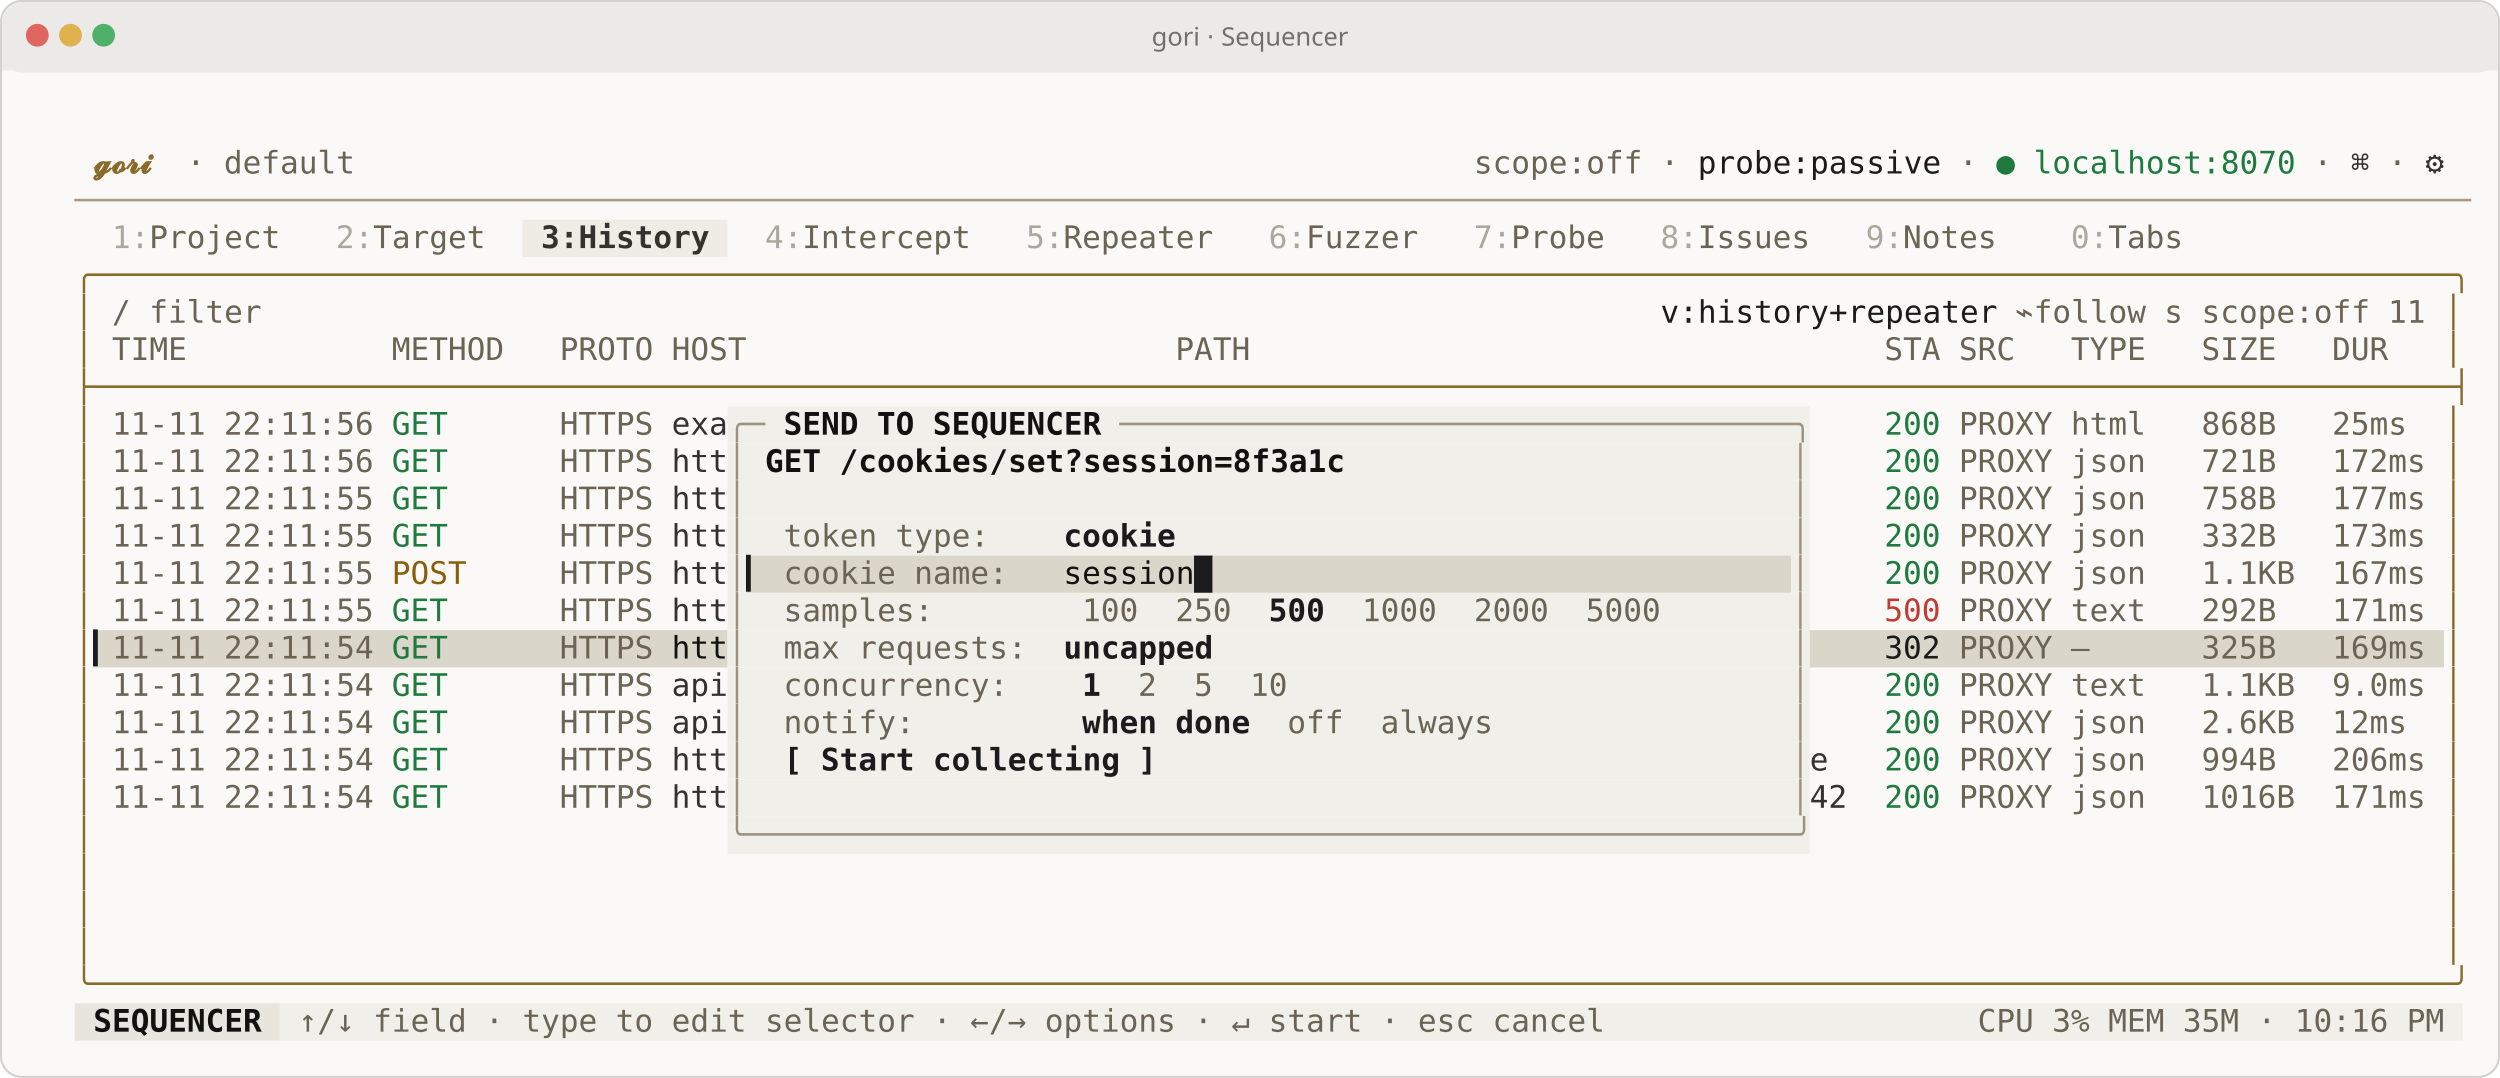
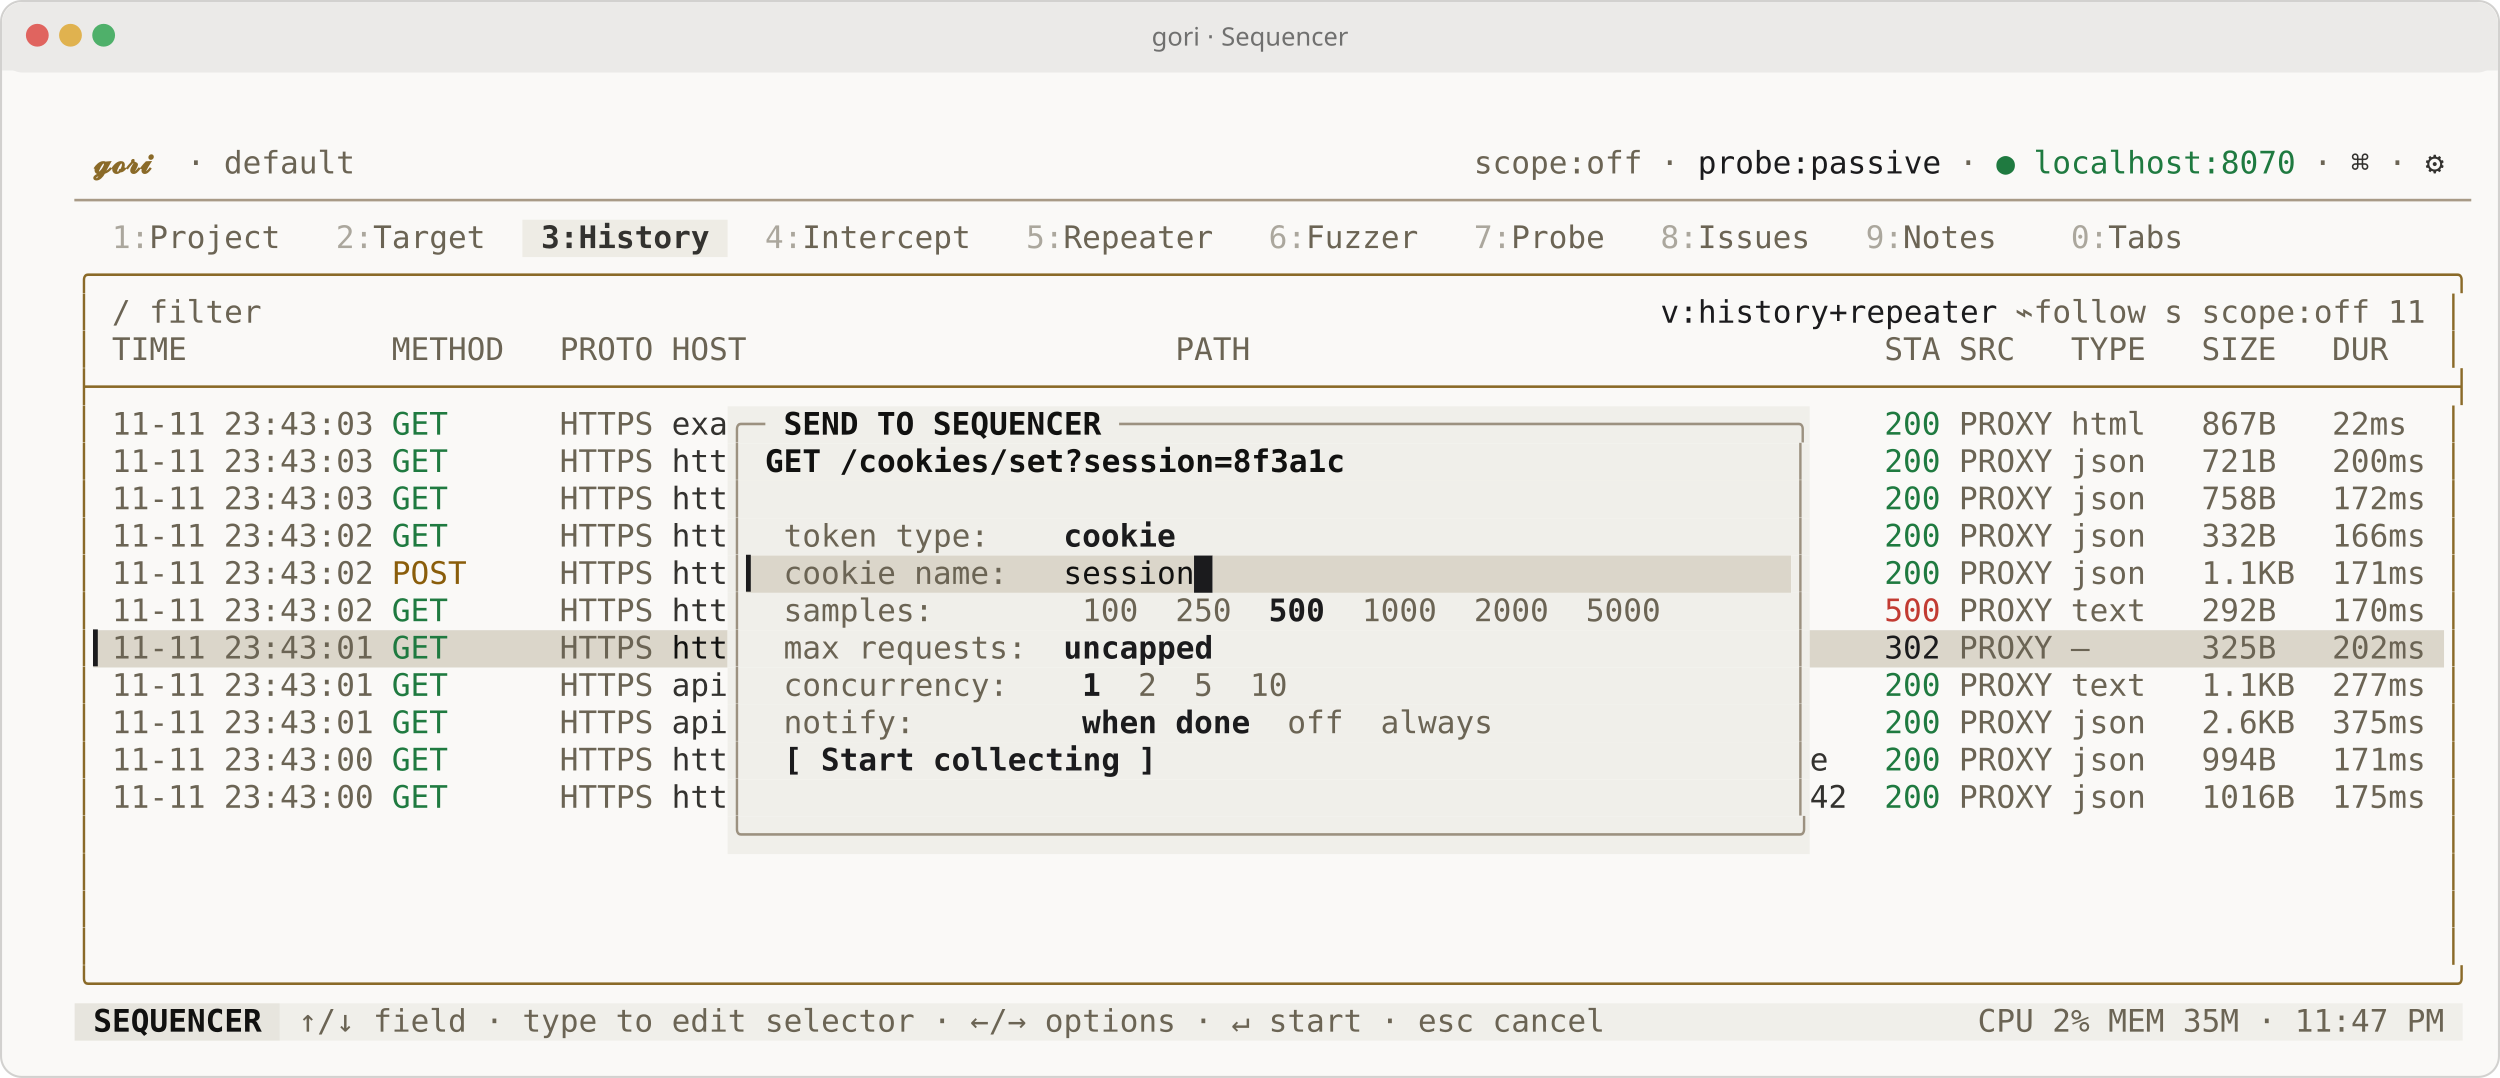
<svg xmlns="http://www.w3.org/2000/svg" width="1206" height="520" viewBox="0 0 1206.0 520.0" font-family="ui-monospace,'SF Mono','JetBrains Mono',Menlo,Consolas,monospace" font-size="15.0px" role="img" aria-label="gori · Sequencer">
  <rect x="0.5" y="0.5" width="1205.0" height="519.0" rx="10" ry="10" fill="#faf9f7" stroke="#d2d1cf" stroke-width="1" />
  <rect x="1" y="1" width="1204.0" height="34.0" rx="10" ry="10" fill="#ebeae8" />
  <rect x="1" y="24.0" width="1204.0" height="10" fill="#ebeae8" />
  <circle cx="18.0" cy="17.0" r="5.5" fill="#e0645f" />
  <circle cx="34.0" cy="17.0" r="5.5" fill="#e0b24f" />
  <circle cx="50.0" cy="17.0" r="5.5" fill="#4fb06a" />
  <text x="603.0" y="22.0" text-anchor="middle" fill="#70706f" font-family="'Apple Symbols','Segoe UI Symbol','Cambria Math','STIX Two Math','Noto Sans Math','DejaVu Sans',ui-monospace,'SF Mono','JetBrains Mono',Menlo,Consolas,monospace" font-size="12.3px">gori · Sequencer</text>
  <rect x="252.00" y="106.00" width="99.00" height="18.00" fill="#eeece5" />
  <rect x="351.00" y="196.00" width="522.00" height="18.00" fill="#f0efea" />
  <rect x="351.00" y="214.00" width="522.00" height="18.00" fill="#f0efea" />
  <rect x="351.00" y="232.00" width="522.00" height="18.00" fill="#f0efea" />
  <rect x="351.00" y="250.00" width="522.00" height="18.00" fill="#f0efea" />
  <rect x="351.00" y="268.00" width="9.00" height="18.00" fill="#f0efea" />
  <rect x="360.00" y="268.00" width="216.00" height="18.00" fill="#dbd6ca" />
  <rect x="576.00" y="268.00" width="9.00" height="18.00" fill="#1b1b1d" />
  <rect x="585.00" y="268.00" width="279.00" height="18.00" fill="#dbd6ca" />
  <rect x="864.00" y="268.00" width="9.00" height="18.00" fill="#f0efea" />
  <rect x="351.00" y="286.00" width="522.00" height="18.00" fill="#f0efea" />
  <rect x="45.00" y="304.00" width="306.00" height="18.00" fill="#dbd6ca" />
  <rect x="351.00" y="304.00" width="522.00" height="18.00" fill="#f0efea" />
  <rect x="873.00" y="304.00" width="306.00" height="18.00" fill="#dbd6ca" />
  <rect x="351.00" y="322.00" width="522.00" height="18.00" fill="#f0efea" />
  <rect x="351.00" y="340.00" width="522.00" height="18.00" fill="#f0efea" />
  <rect x="351.00" y="358.00" width="522.00" height="18.00" fill="#f0efea" />
  <rect x="351.00" y="376.00" width="522.00" height="18.00" fill="#f0efea" />
  <rect x="351.00" y="394.00" width="522.00" height="18.00" fill="#f0efea" />
  <rect x="36.00" y="484.00" width="99.00" height="18.00" fill="#e7e5de" />
  <rect x="135.00" y="484.00" width="1053.00" height="18.00" fill="#f0efea" />
  <text x="45.00" y="83.68" textLength="36.00" lengthAdjust="spacingAndGlyphs" fill="#8a6a28" font-weight="700" xml:space="preserve">𝓰𝓸𝓻𝓲</text>
  <text x="90.00" y="83.68" textLength="9.00" lengthAdjust="spacingAndGlyphs" fill="#6b6454" xml:space="preserve">·</text>
  <text x="108.00" y="83.68" textLength="63.00" lengthAdjust="spacingAndGlyphs" fill="#6b6454" xml:space="preserve">default</text>
  <text x="711.00" y="83.68" textLength="81.00" lengthAdjust="spacingAndGlyphs" fill="#6b6454" xml:space="preserve">scope:off</text>
  <text x="801.00" y="83.68" textLength="9.00" lengthAdjust="spacingAndGlyphs" fill="#6b6454" xml:space="preserve">·</text>
  <text x="819.00" y="83.68" textLength="117.00" lengthAdjust="spacingAndGlyphs" fill="#1b1b1d" xml:space="preserve">probe:passive</text>
  <text x="945.00" y="83.68" textLength="9.00" lengthAdjust="spacingAndGlyphs" fill="#6b6454" xml:space="preserve">·</text>
  <text x="963.00" y="83.68" textLength="9.00" lengthAdjust="spacingAndGlyphs" fill="#1f7a40" xml:space="preserve">●</text>
  <text x="981.00" y="83.68" textLength="126.00" lengthAdjust="spacingAndGlyphs" fill="#1f7a40" xml:space="preserve">localhost:8070</text>
  <text x="1116.00" y="83.68" textLength="9.00" lengthAdjust="spacingAndGlyphs" fill="#6b6454" xml:space="preserve">·</text>
  <text x="1134.00" y="83.68" textLength="9.00" lengthAdjust="spacingAndGlyphs" fill="#33322f" xml:space="preserve">⌘</text>
  <text x="1152.00" y="83.68" textLength="9.00" lengthAdjust="spacingAndGlyphs" fill="#6b6454" xml:space="preserve">·</text>
  <text x="1170.00" y="83.68" textLength="9.00" lengthAdjust="spacingAndGlyphs" fill="#33322f" xml:space="preserve">⚙</text>
  <text x="36.00" y="101.68" textLength="1152.00" lengthAdjust="spacingAndGlyphs" fill="#a89a86" xml:space="preserve">────────────────────────────────────────────────────────────────────────────────────────────────────────────────────────────────</text>
  <text x="54.00" y="119.68" textLength="18.00" lengthAdjust="spacingAndGlyphs" fill="#aba79d" xml:space="preserve">1:</text>
  <text x="72.00" y="119.68" textLength="63.00" lengthAdjust="spacingAndGlyphs" fill="#6b6454" xml:space="preserve">Project</text>
  <text x="162.00" y="119.68" textLength="18.00" lengthAdjust="spacingAndGlyphs" fill="#aba79d" xml:space="preserve">2:</text>
  <text x="180.00" y="119.68" textLength="54.00" lengthAdjust="spacingAndGlyphs" fill="#6b6454" xml:space="preserve">Target</text>
  <text x="261.00" y="119.68" textLength="81.00" lengthAdjust="spacingAndGlyphs" fill="#33322f" font-weight="700" xml:space="preserve">3:History</text>
  <text x="369.00" y="119.68" textLength="18.00" lengthAdjust="spacingAndGlyphs" fill="#aba79d" xml:space="preserve">4:</text>
  <text x="387.00" y="119.68" textLength="81.00" lengthAdjust="spacingAndGlyphs" fill="#6b6454" xml:space="preserve">Intercept</text>
  <text x="495.00" y="119.68" textLength="18.00" lengthAdjust="spacingAndGlyphs" fill="#aba79d" xml:space="preserve">5:</text>
  <text x="513.00" y="119.68" textLength="72.00" lengthAdjust="spacingAndGlyphs" fill="#6b6454" xml:space="preserve">Repeater</text>
  <text x="612.00" y="119.68" textLength="18.00" lengthAdjust="spacingAndGlyphs" fill="#aba79d" xml:space="preserve">6:</text>
  <text x="630.00" y="119.68" textLength="54.00" lengthAdjust="spacingAndGlyphs" fill="#6b6454" xml:space="preserve">Fuzzer</text>
  <text x="711.00" y="119.68" textLength="18.00" lengthAdjust="spacingAndGlyphs" fill="#aba79d" xml:space="preserve">7:</text>
  <text x="729.00" y="119.68" textLength="45.00" lengthAdjust="spacingAndGlyphs" fill="#6b6454" xml:space="preserve">Probe</text>
  <text x="801.00" y="119.68" textLength="18.00" lengthAdjust="spacingAndGlyphs" fill="#aba79d" xml:space="preserve">8:</text>
  <text x="819.00" y="119.68" textLength="54.00" lengthAdjust="spacingAndGlyphs" fill="#6b6454" xml:space="preserve">Issues</text>
  <text x="900.00" y="119.68" textLength="18.00" lengthAdjust="spacingAndGlyphs" fill="#aba79d" xml:space="preserve">9:</text>
  <text x="918.00" y="119.68" textLength="45.00" lengthAdjust="spacingAndGlyphs" fill="#6b6454" xml:space="preserve">Notes</text>
  <text x="999.00" y="119.68" textLength="18.00" lengthAdjust="spacingAndGlyphs" fill="#aba79d" xml:space="preserve">0:</text>
  <text x="1017.00" y="119.68" textLength="36.00" lengthAdjust="spacingAndGlyphs" fill="#6b6454" xml:space="preserve">Tabs</text>
  <text x="36.00" y="137.68" textLength="1152.00" lengthAdjust="spacingAndGlyphs" fill="#8a6a28" xml:space="preserve">╭──────────────────────────────────────────────────────────────────────────────────────────────────────────────────────────────╮</text>
  <text x="36.00" y="155.68" textLength="9.00" lengthAdjust="spacingAndGlyphs" fill="#8a6a28" xml:space="preserve">│</text>
  <text x="54.00" y="155.68" textLength="9.00" lengthAdjust="spacingAndGlyphs" fill="#6b6454" xml:space="preserve">/</text>
  <text x="72.00" y="155.68" textLength="54.00" lengthAdjust="spacingAndGlyphs" fill="#6b6454" xml:space="preserve">filter</text>
  <text x="801.00" y="155.68" textLength="162.00" lengthAdjust="spacingAndGlyphs" fill="#1b1b1d" xml:space="preserve">v:history+repeater</text>
  <text x="972.00" y="155.68" textLength="63.00" lengthAdjust="spacingAndGlyphs" fill="#6b6454" xml:space="preserve">⌁follow</text>
  <text x="1044.00" y="155.68" textLength="9.00" lengthAdjust="spacingAndGlyphs" fill="#6b6454" xml:space="preserve">s</text>
  <text x="1062.00" y="155.68" textLength="81.00" lengthAdjust="spacingAndGlyphs" fill="#6b6454" xml:space="preserve">scope:off</text>
  <text x="1152.00" y="155.68" textLength="18.00" lengthAdjust="spacingAndGlyphs" fill="#6b6454" xml:space="preserve">11</text>
  <text x="1179.00" y="155.68" textLength="9.00" lengthAdjust="spacingAndGlyphs" fill="#8a6a28" xml:space="preserve">│</text>
  <text x="36.00" y="173.68" textLength="9.00" lengthAdjust="spacingAndGlyphs" fill="#8a6a28" xml:space="preserve">│</text>
  <text x="54.00" y="173.68" textLength="36.00" lengthAdjust="spacingAndGlyphs" fill="#6b6454" xml:space="preserve">TIME</text>
  <text x="189.00" y="173.68" textLength="54.00" lengthAdjust="spacingAndGlyphs" fill="#6b6454" xml:space="preserve">METHOD</text>
  <text x="270.00" y="173.68" textLength="45.00" lengthAdjust="spacingAndGlyphs" fill="#6b6454" xml:space="preserve">PROTO</text>
  <text x="324.00" y="173.68" textLength="36.00" lengthAdjust="spacingAndGlyphs" fill="#6b6454" xml:space="preserve">HOST</text>
  <text x="567.00" y="173.68" textLength="36.00" lengthAdjust="spacingAndGlyphs" fill="#6b6454" xml:space="preserve">PATH</text>
  <text x="909.00" y="173.68" textLength="27.00" lengthAdjust="spacingAndGlyphs" fill="#6b6454" xml:space="preserve">STA</text>
  <text x="945.00" y="173.68" textLength="27.00" lengthAdjust="spacingAndGlyphs" fill="#6b6454" xml:space="preserve">SRC</text>
  <text x="999.00" y="173.68" textLength="36.00" lengthAdjust="spacingAndGlyphs" fill="#6b6454" xml:space="preserve">TYPE</text>
  <text x="1062.00" y="173.68" textLength="36.00" lengthAdjust="spacingAndGlyphs" fill="#6b6454" xml:space="preserve">SIZE</text>
  <text x="1125.00" y="173.68" textLength="27.00" lengthAdjust="spacingAndGlyphs" fill="#6b6454" xml:space="preserve">DUR</text>
  <text x="1179.00" y="173.68" textLength="9.00" lengthAdjust="spacingAndGlyphs" fill="#8a6a28" xml:space="preserve">│</text>
  <text x="36.00" y="191.68" textLength="1152.00" lengthAdjust="spacingAndGlyphs" fill="#8a6a28" xml:space="preserve">├──────────────────────────────────────────────────────────────────────────────────────────────────────────────────────────────┤</text>
  <text x="36.00" y="209.68" textLength="9.00" lengthAdjust="spacingAndGlyphs" fill="#8a6a28" xml:space="preserve">│</text>
  <text x="54.00" y="209.68" textLength="45.00" lengthAdjust="spacingAndGlyphs" fill="#6b6454" xml:space="preserve">11-11</text>
-   <text x="108.00" y="209.68" textLength="72.00" lengthAdjust="spacingAndGlyphs" fill="#6b6454" xml:space="preserve">22:11:56</text>
+   <text x="108.00" y="209.68" textLength="72.00" lengthAdjust="spacingAndGlyphs" fill="#6b6454" xml:space="preserve">23:43:03</text>
  <text x="189.00" y="209.68" textLength="27.00" lengthAdjust="spacingAndGlyphs" fill="#1f7a40" xml:space="preserve">GET</text>
  <text x="270.00" y="209.68" textLength="45.00" lengthAdjust="spacingAndGlyphs" fill="#6b6454" xml:space="preserve">HTTPS</text>
  <text x="324.00" y="209.68" textLength="27.00" lengthAdjust="spacingAndGlyphs" fill="#33322f" xml:space="preserve">exa</text>
  <text x="351.00" y="209.68" textLength="18.00" lengthAdjust="spacingAndGlyphs" fill="#9c9180" xml:space="preserve">╭─</text>
  <text x="378.00" y="209.68" textLength="36.00" lengthAdjust="spacingAndGlyphs" fill="#111110" font-weight="700" xml:space="preserve">SEND</text>
  <text x="423.00" y="209.68" textLength="18.00" lengthAdjust="spacingAndGlyphs" fill="#111110" font-weight="700" xml:space="preserve">TO</text>
  <text x="450.00" y="209.68" textLength="81.00" lengthAdjust="spacingAndGlyphs" fill="#111110" font-weight="700" xml:space="preserve">SEQUENCER</text>
  <text x="540.00" y="209.68" textLength="333.00" lengthAdjust="spacingAndGlyphs" fill="#9c9180" xml:space="preserve">────────────────────────────────────╮</text>
  <text x="909.00" y="209.68" textLength="27.00" lengthAdjust="spacingAndGlyphs" fill="#1f7a40" xml:space="preserve">200</text>
  <text x="945.00" y="209.68" textLength="45.00" lengthAdjust="spacingAndGlyphs" fill="#6b6454" xml:space="preserve">PROXY</text>
  <text x="999.00" y="209.68" textLength="36.00" lengthAdjust="spacingAndGlyphs" fill="#6b6454" xml:space="preserve">html</text>
-   <text x="1062.00" y="209.68" textLength="36.00" lengthAdjust="spacingAndGlyphs" fill="#6b6454" xml:space="preserve">868B</text>
-   <text x="1125.00" y="209.68" textLength="36.00" lengthAdjust="spacingAndGlyphs" fill="#6b6454" xml:space="preserve">25ms</text>
+   <text x="1062.00" y="209.68" textLength="36.00" lengthAdjust="spacingAndGlyphs" fill="#6b6454" xml:space="preserve">867B</text>
+   <text x="1125.00" y="209.68" textLength="36.00" lengthAdjust="spacingAndGlyphs" fill="#6b6454" xml:space="preserve">22ms</text>
  <text x="1179.00" y="209.68" textLength="9.00" lengthAdjust="spacingAndGlyphs" fill="#8a6a28" xml:space="preserve">│</text>
  <text x="36.00" y="227.68" textLength="9.00" lengthAdjust="spacingAndGlyphs" fill="#8a6a28" xml:space="preserve">│</text>
  <text x="54.00" y="227.68" textLength="45.00" lengthAdjust="spacingAndGlyphs" fill="#6b6454" xml:space="preserve">11-11</text>
-   <text x="108.00" y="227.68" textLength="72.00" lengthAdjust="spacingAndGlyphs" fill="#6b6454" xml:space="preserve">22:11:56</text>
+   <text x="108.00" y="227.68" textLength="72.00" lengthAdjust="spacingAndGlyphs" fill="#6b6454" xml:space="preserve">23:43:03</text>
  <text x="189.00" y="227.68" textLength="27.00" lengthAdjust="spacingAndGlyphs" fill="#1f7a40" xml:space="preserve">GET</text>
  <text x="270.00" y="227.68" textLength="45.00" lengthAdjust="spacingAndGlyphs" fill="#6b6454" xml:space="preserve">HTTPS</text>
  <text x="324.00" y="227.68" textLength="27.00" lengthAdjust="spacingAndGlyphs" fill="#33322f" xml:space="preserve">htt</text>
  <text x="351.00" y="227.68" textLength="9.00" lengthAdjust="spacingAndGlyphs" fill="#9c9180" xml:space="preserve">│</text>
  <text x="369.00" y="227.68" textLength="27.00" lengthAdjust="spacingAndGlyphs" fill="#111110" font-weight="700" xml:space="preserve">GET</text>
  <text x="405.00" y="227.68" textLength="243.00" lengthAdjust="spacingAndGlyphs" fill="#111110" font-weight="700" xml:space="preserve">/cookies/set?session=8f3a1c</text>
  <text x="864.00" y="227.68" textLength="9.00" lengthAdjust="spacingAndGlyphs" fill="#9c9180" xml:space="preserve">│</text>
  <text x="909.00" y="227.68" textLength="27.00" lengthAdjust="spacingAndGlyphs" fill="#1f7a40" xml:space="preserve">200</text>
  <text x="945.00" y="227.68" textLength="45.00" lengthAdjust="spacingAndGlyphs" fill="#6b6454" xml:space="preserve">PROXY</text>
  <text x="999.00" y="227.68" textLength="36.00" lengthAdjust="spacingAndGlyphs" fill="#6b6454" xml:space="preserve">json</text>
  <text x="1062.00" y="227.68" textLength="36.00" lengthAdjust="spacingAndGlyphs" fill="#6b6454" xml:space="preserve">721B</text>
-   <text x="1125.00" y="227.68" textLength="45.00" lengthAdjust="spacingAndGlyphs" fill="#6b6454" xml:space="preserve">172ms</text>
+   <text x="1125.00" y="227.68" textLength="45.00" lengthAdjust="spacingAndGlyphs" fill="#6b6454" xml:space="preserve">200ms</text>
  <text x="1179.00" y="227.68" textLength="9.00" lengthAdjust="spacingAndGlyphs" fill="#8a6a28" xml:space="preserve">│</text>
  <text x="36.00" y="245.68" textLength="9.00" lengthAdjust="spacingAndGlyphs" fill="#8a6a28" xml:space="preserve">│</text>
  <text x="54.00" y="245.68" textLength="45.00" lengthAdjust="spacingAndGlyphs" fill="#6b6454" xml:space="preserve">11-11</text>
-   <text x="108.00" y="245.68" textLength="72.00" lengthAdjust="spacingAndGlyphs" fill="#6b6454" xml:space="preserve">22:11:55</text>
+   <text x="108.00" y="245.68" textLength="72.00" lengthAdjust="spacingAndGlyphs" fill="#6b6454" xml:space="preserve">23:43:03</text>
  <text x="189.00" y="245.68" textLength="27.00" lengthAdjust="spacingAndGlyphs" fill="#1f7a40" xml:space="preserve">GET</text>
  <text x="270.00" y="245.68" textLength="45.00" lengthAdjust="spacingAndGlyphs" fill="#6b6454" xml:space="preserve">HTTPS</text>
  <text x="324.00" y="245.68" textLength="27.00" lengthAdjust="spacingAndGlyphs" fill="#33322f" xml:space="preserve">htt</text>
  <text x="351.00" y="245.68" textLength="9.00" lengthAdjust="spacingAndGlyphs" fill="#9c9180" xml:space="preserve">│</text>
  <text x="864.00" y="245.68" textLength="9.00" lengthAdjust="spacingAndGlyphs" fill="#9c9180" xml:space="preserve">│</text>
  <text x="909.00" y="245.68" textLength="27.00" lengthAdjust="spacingAndGlyphs" fill="#1f7a40" xml:space="preserve">200</text>
  <text x="945.00" y="245.68" textLength="45.00" lengthAdjust="spacingAndGlyphs" fill="#6b6454" xml:space="preserve">PROXY</text>
  <text x="999.00" y="245.68" textLength="36.00" lengthAdjust="spacingAndGlyphs" fill="#6b6454" xml:space="preserve">json</text>
  <text x="1062.00" y="245.68" textLength="36.00" lengthAdjust="spacingAndGlyphs" fill="#6b6454" xml:space="preserve">758B</text>
-   <text x="1125.00" y="245.68" textLength="45.00" lengthAdjust="spacingAndGlyphs" fill="#6b6454" xml:space="preserve">177ms</text>
+   <text x="1125.00" y="245.68" textLength="45.00" lengthAdjust="spacingAndGlyphs" fill="#6b6454" xml:space="preserve">172ms</text>
  <text x="1179.00" y="245.68" textLength="9.00" lengthAdjust="spacingAndGlyphs" fill="#8a6a28" xml:space="preserve">│</text>
  <text x="36.00" y="263.68" textLength="9.00" lengthAdjust="spacingAndGlyphs" fill="#8a6a28" xml:space="preserve">│</text>
  <text x="54.00" y="263.68" textLength="45.00" lengthAdjust="spacingAndGlyphs" fill="#6b6454" xml:space="preserve">11-11</text>
-   <text x="108.00" y="263.68" textLength="72.00" lengthAdjust="spacingAndGlyphs" fill="#6b6454" xml:space="preserve">22:11:55</text>
+   <text x="108.00" y="263.68" textLength="72.00" lengthAdjust="spacingAndGlyphs" fill="#6b6454" xml:space="preserve">23:43:02</text>
  <text x="189.00" y="263.68" textLength="27.00" lengthAdjust="spacingAndGlyphs" fill="#1f7a40" xml:space="preserve">GET</text>
  <text x="270.00" y="263.68" textLength="45.00" lengthAdjust="spacingAndGlyphs" fill="#6b6454" xml:space="preserve">HTTPS</text>
  <text x="324.00" y="263.68" textLength="27.00" lengthAdjust="spacingAndGlyphs" fill="#33322f" xml:space="preserve">htt</text>
  <text x="351.00" y="263.68" textLength="9.00" lengthAdjust="spacingAndGlyphs" fill="#9c9180" xml:space="preserve">│</text>
  <text x="378.00" y="263.68" textLength="45.00" lengthAdjust="spacingAndGlyphs" fill="#6b6454" xml:space="preserve">token</text>
  <text x="432.00" y="263.68" textLength="45.00" lengthAdjust="spacingAndGlyphs" fill="#6b6454" xml:space="preserve">type:</text>
  <text x="513.00" y="263.68" textLength="54.00" lengthAdjust="spacingAndGlyphs" fill="#1b1b1d" font-weight="700" xml:space="preserve">cookie</text>
  <text x="864.00" y="263.68" textLength="9.00" lengthAdjust="spacingAndGlyphs" fill="#9c9180" xml:space="preserve">│</text>
  <text x="909.00" y="263.68" textLength="27.00" lengthAdjust="spacingAndGlyphs" fill="#1f7a40" xml:space="preserve">200</text>
  <text x="945.00" y="263.68" textLength="45.00" lengthAdjust="spacingAndGlyphs" fill="#6b6454" xml:space="preserve">PROXY</text>
  <text x="999.00" y="263.68" textLength="36.00" lengthAdjust="spacingAndGlyphs" fill="#6b6454" xml:space="preserve">json</text>
  <text x="1062.00" y="263.68" textLength="36.00" lengthAdjust="spacingAndGlyphs" fill="#6b6454" xml:space="preserve">332B</text>
-   <text x="1125.00" y="263.68" textLength="45.00" lengthAdjust="spacingAndGlyphs" fill="#6b6454" xml:space="preserve">173ms</text>
+   <text x="1125.00" y="263.68" textLength="45.00" lengthAdjust="spacingAndGlyphs" fill="#6b6454" xml:space="preserve">166ms</text>
  <text x="1179.00" y="263.68" textLength="9.00" lengthAdjust="spacingAndGlyphs" fill="#8a6a28" xml:space="preserve">│</text>
  <text x="36.00" y="281.68" textLength="9.00" lengthAdjust="spacingAndGlyphs" fill="#8a6a28" xml:space="preserve">│</text>
  <text x="54.00" y="281.68" textLength="45.00" lengthAdjust="spacingAndGlyphs" fill="#6b6454" xml:space="preserve">11-11</text>
-   <text x="108.00" y="281.68" textLength="72.00" lengthAdjust="spacingAndGlyphs" fill="#6b6454" xml:space="preserve">22:11:55</text>
+   <text x="108.00" y="281.68" textLength="72.00" lengthAdjust="spacingAndGlyphs" fill="#6b6454" xml:space="preserve">23:43:02</text>
  <text x="189.00" y="281.68" textLength="36.00" lengthAdjust="spacingAndGlyphs" fill="#8a5d0a" xml:space="preserve">POST</text>
  <text x="270.00" y="281.68" textLength="45.00" lengthAdjust="spacingAndGlyphs" fill="#6b6454" xml:space="preserve">HTTPS</text>
  <text x="324.00" y="281.68" textLength="27.00" lengthAdjust="spacingAndGlyphs" fill="#33322f" xml:space="preserve">htt</text>
  <text x="351.00" y="281.68" textLength="9.00" lengthAdjust="spacingAndGlyphs" fill="#9c9180" xml:space="preserve">│</text>
  <text x="360.00" y="281.68" textLength="9.00" lengthAdjust="spacingAndGlyphs" fill="#1b1b1d" xml:space="preserve">▎</text>
  <text x="378.00" y="281.68" textLength="54.00" lengthAdjust="spacingAndGlyphs" fill="#6b6454" xml:space="preserve">cookie</text>
  <text x="441.00" y="281.68" textLength="45.00" lengthAdjust="spacingAndGlyphs" fill="#6b6454" xml:space="preserve">name:</text>
  <text x="513.00" y="281.68" textLength="63.00" lengthAdjust="spacingAndGlyphs" fill="#111110" xml:space="preserve">session</text>
  <text x="864.00" y="281.68" textLength="9.00" lengthAdjust="spacingAndGlyphs" fill="#9c9180" xml:space="preserve">│</text>
  <text x="909.00" y="281.68" textLength="27.00" lengthAdjust="spacingAndGlyphs" fill="#1f7a40" xml:space="preserve">200</text>
  <text x="945.00" y="281.68" textLength="45.00" lengthAdjust="spacingAndGlyphs" fill="#6b6454" xml:space="preserve">PROXY</text>
  <text x="999.00" y="281.68" textLength="36.00" lengthAdjust="spacingAndGlyphs" fill="#6b6454" xml:space="preserve">json</text>
  <text x="1062.00" y="281.68" textLength="45.00" lengthAdjust="spacingAndGlyphs" fill="#6b6454" xml:space="preserve">1.1KB</text>
-   <text x="1125.00" y="281.68" textLength="45.00" lengthAdjust="spacingAndGlyphs" fill="#6b6454" xml:space="preserve">167ms</text>
+   <text x="1125.00" y="281.68" textLength="45.00" lengthAdjust="spacingAndGlyphs" fill="#6b6454" xml:space="preserve">171ms</text>
  <text x="1179.00" y="281.68" textLength="9.00" lengthAdjust="spacingAndGlyphs" fill="#8a6a28" xml:space="preserve">│</text>
  <text x="36.00" y="299.68" textLength="9.00" lengthAdjust="spacingAndGlyphs" fill="#8a6a28" xml:space="preserve">│</text>
  <text x="54.00" y="299.68" textLength="45.00" lengthAdjust="spacingAndGlyphs" fill="#6b6454" xml:space="preserve">11-11</text>
-   <text x="108.00" y="299.68" textLength="72.00" lengthAdjust="spacingAndGlyphs" fill="#6b6454" xml:space="preserve">22:11:55</text>
+   <text x="108.00" y="299.68" textLength="72.00" lengthAdjust="spacingAndGlyphs" fill="#6b6454" xml:space="preserve">23:43:02</text>
  <text x="189.00" y="299.68" textLength="27.00" lengthAdjust="spacingAndGlyphs" fill="#1f7a40" xml:space="preserve">GET</text>
  <text x="270.00" y="299.68" textLength="45.00" lengthAdjust="spacingAndGlyphs" fill="#6b6454" xml:space="preserve">HTTPS</text>
  <text x="324.00" y="299.68" textLength="27.00" lengthAdjust="spacingAndGlyphs" fill="#33322f" xml:space="preserve">htt</text>
  <text x="351.00" y="299.68" textLength="9.00" lengthAdjust="spacingAndGlyphs" fill="#9c9180" xml:space="preserve">│</text>
  <text x="378.00" y="299.68" textLength="72.00" lengthAdjust="spacingAndGlyphs" fill="#6b6454" xml:space="preserve">samples:</text>
  <text x="522.00" y="299.68" textLength="27.00" lengthAdjust="spacingAndGlyphs" fill="#6b6454" xml:space="preserve">100</text>
  <text x="567.00" y="299.68" textLength="27.00" lengthAdjust="spacingAndGlyphs" fill="#6b6454" xml:space="preserve">250</text>
  <text x="612.00" y="299.68" textLength="27.00" lengthAdjust="spacingAndGlyphs" fill="#1b1b1d" font-weight="700" xml:space="preserve">500</text>
  <text x="657.00" y="299.68" textLength="36.00" lengthAdjust="spacingAndGlyphs" fill="#6b6454" xml:space="preserve">1000</text>
  <text x="711.00" y="299.68" textLength="36.00" lengthAdjust="spacingAndGlyphs" fill="#6b6454" xml:space="preserve">2000</text>
  <text x="765.00" y="299.68" textLength="36.00" lengthAdjust="spacingAndGlyphs" fill="#6b6454" xml:space="preserve">5000</text>
  <text x="864.00" y="299.68" textLength="9.00" lengthAdjust="spacingAndGlyphs" fill="#9c9180" xml:space="preserve">│</text>
  <text x="909.00" y="299.68" textLength="27.00" lengthAdjust="spacingAndGlyphs" fill="#c23b32" xml:space="preserve">500</text>
  <text x="945.00" y="299.68" textLength="45.00" lengthAdjust="spacingAndGlyphs" fill="#6b6454" xml:space="preserve">PROXY</text>
  <text x="999.00" y="299.68" textLength="36.00" lengthAdjust="spacingAndGlyphs" fill="#6b6454" xml:space="preserve">text</text>
  <text x="1062.00" y="299.68" textLength="36.00" lengthAdjust="spacingAndGlyphs" fill="#6b6454" xml:space="preserve">292B</text>
-   <text x="1125.00" y="299.68" textLength="45.00" lengthAdjust="spacingAndGlyphs" fill="#6b6454" xml:space="preserve">171ms</text>
+   <text x="1125.00" y="299.68" textLength="45.00" lengthAdjust="spacingAndGlyphs" fill="#6b6454" xml:space="preserve">170ms</text>
  <text x="1179.00" y="299.68" textLength="9.00" lengthAdjust="spacingAndGlyphs" fill="#8a6a28" xml:space="preserve">│</text>
  <text x="36.00" y="317.68" textLength="9.00" lengthAdjust="spacingAndGlyphs" fill="#8a6a28" xml:space="preserve">│</text>
  <text x="45.00" y="317.68" textLength="9.00" lengthAdjust="spacingAndGlyphs" fill="#1b1b1d" xml:space="preserve">▎</text>
  <text x="54.00" y="317.68" textLength="45.00" lengthAdjust="spacingAndGlyphs" fill="#6b6454" xml:space="preserve">11-11</text>
-   <text x="108.00" y="317.68" textLength="72.00" lengthAdjust="spacingAndGlyphs" fill="#6b6454" xml:space="preserve">22:11:54</text>
+   <text x="108.00" y="317.68" textLength="72.00" lengthAdjust="spacingAndGlyphs" fill="#6b6454" xml:space="preserve">23:43:01</text>
  <text x="189.00" y="317.68" textLength="27.00" lengthAdjust="spacingAndGlyphs" fill="#1f7a40" xml:space="preserve">GET</text>
  <text x="270.00" y="317.68" textLength="45.00" lengthAdjust="spacingAndGlyphs" fill="#6b6454" xml:space="preserve">HTTPS</text>
  <text x="324.00" y="317.68" textLength="27.00" lengthAdjust="spacingAndGlyphs" fill="#111110" xml:space="preserve">htt</text>
  <text x="351.00" y="317.68" textLength="9.00" lengthAdjust="spacingAndGlyphs" fill="#9c9180" xml:space="preserve">│</text>
  <text x="378.00" y="317.68" textLength="27.00" lengthAdjust="spacingAndGlyphs" fill="#6b6454" xml:space="preserve">max</text>
  <text x="414.00" y="317.68" textLength="81.00" lengthAdjust="spacingAndGlyphs" fill="#6b6454" xml:space="preserve">requests:</text>
  <text x="513.00" y="317.68" textLength="72.00" lengthAdjust="spacingAndGlyphs" fill="#1b1b1d" font-weight="700" xml:space="preserve">uncapped</text>
  <text x="864.00" y="317.68" textLength="9.00" lengthAdjust="spacingAndGlyphs" fill="#9c9180" xml:space="preserve">│</text>
  <text x="909.00" y="317.68" textLength="27.00" lengthAdjust="spacingAndGlyphs" fill="#1b1b1d" xml:space="preserve">302</text>
  <text x="945.00" y="317.68" textLength="45.00" lengthAdjust="spacingAndGlyphs" fill="#6b6454" xml:space="preserve">PROXY</text>
  <text x="999.00" y="317.68" textLength="9.00" lengthAdjust="spacingAndGlyphs" fill="#6b6454" xml:space="preserve">—</text>
  <text x="1062.00" y="317.68" textLength="36.00" lengthAdjust="spacingAndGlyphs" fill="#6b6454" xml:space="preserve">325B</text>
-   <text x="1125.00" y="317.68" textLength="45.00" lengthAdjust="spacingAndGlyphs" fill="#6b6454" xml:space="preserve">169ms</text>
+   <text x="1125.00" y="317.68" textLength="45.00" lengthAdjust="spacingAndGlyphs" fill="#6b6454" xml:space="preserve">202ms</text>
  <text x="1179.00" y="317.68" textLength="9.00" lengthAdjust="spacingAndGlyphs" fill="#8a6a28" xml:space="preserve">│</text>
  <text x="36.00" y="335.68" textLength="9.00" lengthAdjust="spacingAndGlyphs" fill="#8a6a28" xml:space="preserve">│</text>
  <text x="54.00" y="335.68" textLength="45.00" lengthAdjust="spacingAndGlyphs" fill="#6b6454" xml:space="preserve">11-11</text>
-   <text x="108.00" y="335.68" textLength="72.00" lengthAdjust="spacingAndGlyphs" fill="#6b6454" xml:space="preserve">22:11:54</text>
+   <text x="108.00" y="335.68" textLength="72.00" lengthAdjust="spacingAndGlyphs" fill="#6b6454" xml:space="preserve">23:43:01</text>
  <text x="189.00" y="335.68" textLength="27.00" lengthAdjust="spacingAndGlyphs" fill="#1f7a40" xml:space="preserve">GET</text>
  <text x="270.00" y="335.68" textLength="45.00" lengthAdjust="spacingAndGlyphs" fill="#6b6454" xml:space="preserve">HTTPS</text>
  <text x="324.00" y="335.68" textLength="27.00" lengthAdjust="spacingAndGlyphs" fill="#33322f" xml:space="preserve">api</text>
  <text x="351.00" y="335.68" textLength="9.00" lengthAdjust="spacingAndGlyphs" fill="#9c9180" xml:space="preserve">│</text>
  <text x="378.00" y="335.68" textLength="108.00" lengthAdjust="spacingAndGlyphs" fill="#6b6454" xml:space="preserve">concurrency:</text>
  <text x="522.00" y="335.68" textLength="9.00" lengthAdjust="spacingAndGlyphs" fill="#1b1b1d" font-weight="700" xml:space="preserve">1</text>
  <text x="549.00" y="335.68" textLength="9.00" lengthAdjust="spacingAndGlyphs" fill="#6b6454" xml:space="preserve">2</text>
  <text x="576.00" y="335.68" textLength="9.00" lengthAdjust="spacingAndGlyphs" fill="#6b6454" xml:space="preserve">5</text>
  <text x="603.00" y="335.68" textLength="18.00" lengthAdjust="spacingAndGlyphs" fill="#6b6454" xml:space="preserve">10</text>
  <text x="864.00" y="335.68" textLength="9.00" lengthAdjust="spacingAndGlyphs" fill="#9c9180" xml:space="preserve">│</text>
  <text x="909.00" y="335.68" textLength="27.00" lengthAdjust="spacingAndGlyphs" fill="#1f7a40" xml:space="preserve">200</text>
  <text x="945.00" y="335.68" textLength="45.00" lengthAdjust="spacingAndGlyphs" fill="#6b6454" xml:space="preserve">PROXY</text>
  <text x="999.00" y="335.68" textLength="36.00" lengthAdjust="spacingAndGlyphs" fill="#6b6454" xml:space="preserve">text</text>
  <text x="1062.00" y="335.68" textLength="45.00" lengthAdjust="spacingAndGlyphs" fill="#6b6454" xml:space="preserve">1.1KB</text>
-   <text x="1125.00" y="335.68" textLength="45.00" lengthAdjust="spacingAndGlyphs" fill="#6b6454" xml:space="preserve">9.0ms</text>
+   <text x="1125.00" y="335.68" textLength="45.00" lengthAdjust="spacingAndGlyphs" fill="#6b6454" xml:space="preserve">277ms</text>
  <text x="1179.00" y="335.68" textLength="9.00" lengthAdjust="spacingAndGlyphs" fill="#8a6a28" xml:space="preserve">│</text>
  <text x="36.00" y="353.68" textLength="9.00" lengthAdjust="spacingAndGlyphs" fill="#8a6a28" xml:space="preserve">│</text>
  <text x="54.00" y="353.68" textLength="45.00" lengthAdjust="spacingAndGlyphs" fill="#6b6454" xml:space="preserve">11-11</text>
-   <text x="108.00" y="353.68" textLength="72.00" lengthAdjust="spacingAndGlyphs" fill="#6b6454" xml:space="preserve">22:11:54</text>
+   <text x="108.00" y="353.68" textLength="72.00" lengthAdjust="spacingAndGlyphs" fill="#6b6454" xml:space="preserve">23:43:01</text>
  <text x="189.00" y="353.68" textLength="27.00" lengthAdjust="spacingAndGlyphs" fill="#1f7a40" xml:space="preserve">GET</text>
  <text x="270.00" y="353.68" textLength="45.00" lengthAdjust="spacingAndGlyphs" fill="#6b6454" xml:space="preserve">HTTPS</text>
  <text x="324.00" y="353.68" textLength="27.00" lengthAdjust="spacingAndGlyphs" fill="#33322f" xml:space="preserve">api</text>
  <text x="351.00" y="353.68" textLength="9.00" lengthAdjust="spacingAndGlyphs" fill="#9c9180" xml:space="preserve">│</text>
  <text x="378.00" y="353.68" textLength="63.00" lengthAdjust="spacingAndGlyphs" fill="#6b6454" xml:space="preserve">notify:</text>
  <text x="522.00" y="353.68" textLength="36.00" lengthAdjust="spacingAndGlyphs" fill="#1b1b1d" font-weight="700" xml:space="preserve">when</text>
  <text x="567.00" y="353.68" textLength="36.00" lengthAdjust="spacingAndGlyphs" fill="#1b1b1d" font-weight="700" xml:space="preserve">done</text>
  <text x="621.00" y="353.68" textLength="27.00" lengthAdjust="spacingAndGlyphs" fill="#6b6454" xml:space="preserve">off</text>
  <text x="666.00" y="353.68" textLength="54.00" lengthAdjust="spacingAndGlyphs" fill="#6b6454" xml:space="preserve">always</text>
  <text x="864.00" y="353.68" textLength="9.00" lengthAdjust="spacingAndGlyphs" fill="#9c9180" xml:space="preserve">│</text>
  <text x="909.00" y="353.68" textLength="27.00" lengthAdjust="spacingAndGlyphs" fill="#1f7a40" xml:space="preserve">200</text>
  <text x="945.00" y="353.68" textLength="45.00" lengthAdjust="spacingAndGlyphs" fill="#6b6454" xml:space="preserve">PROXY</text>
  <text x="999.00" y="353.68" textLength="36.00" lengthAdjust="spacingAndGlyphs" fill="#6b6454" xml:space="preserve">json</text>
  <text x="1062.00" y="353.68" textLength="45.00" lengthAdjust="spacingAndGlyphs" fill="#6b6454" xml:space="preserve">2.6KB</text>
-   <text x="1125.00" y="353.68" textLength="36.00" lengthAdjust="spacingAndGlyphs" fill="#6b6454" xml:space="preserve">12ms</text>
+   <text x="1125.00" y="353.68" textLength="45.00" lengthAdjust="spacingAndGlyphs" fill="#6b6454" xml:space="preserve">375ms</text>
  <text x="1179.00" y="353.68" textLength="9.00" lengthAdjust="spacingAndGlyphs" fill="#8a6a28" xml:space="preserve">│</text>
  <text x="36.00" y="371.68" textLength="9.00" lengthAdjust="spacingAndGlyphs" fill="#8a6a28" xml:space="preserve">│</text>
  <text x="54.00" y="371.68" textLength="45.00" lengthAdjust="spacingAndGlyphs" fill="#6b6454" xml:space="preserve">11-11</text>
-   <text x="108.00" y="371.68" textLength="72.00" lengthAdjust="spacingAndGlyphs" fill="#6b6454" xml:space="preserve">22:11:54</text>
+   <text x="108.00" y="371.68" textLength="72.00" lengthAdjust="spacingAndGlyphs" fill="#6b6454" xml:space="preserve">23:43:00</text>
  <text x="189.00" y="371.68" textLength="27.00" lengthAdjust="spacingAndGlyphs" fill="#1f7a40" xml:space="preserve">GET</text>
  <text x="270.00" y="371.68" textLength="45.00" lengthAdjust="spacingAndGlyphs" fill="#6b6454" xml:space="preserve">HTTPS</text>
  <text x="324.00" y="371.68" textLength="27.00" lengthAdjust="spacingAndGlyphs" fill="#33322f" xml:space="preserve">htt</text>
  <text x="351.00" y="371.68" textLength="9.00" lengthAdjust="spacingAndGlyphs" fill="#9c9180" xml:space="preserve">│</text>
  <text x="378.00" y="371.68" textLength="9.00" lengthAdjust="spacingAndGlyphs" fill="#1b1b1d" font-weight="700" xml:space="preserve">[</text>
  <text x="396.00" y="371.68" textLength="45.00" lengthAdjust="spacingAndGlyphs" fill="#1b1b1d" font-weight="700" xml:space="preserve">Start</text>
  <text x="450.00" y="371.68" textLength="90.00" lengthAdjust="spacingAndGlyphs" fill="#1b1b1d" font-weight="700" xml:space="preserve">collecting</text>
  <text x="549.00" y="371.68" textLength="9.00" lengthAdjust="spacingAndGlyphs" fill="#1b1b1d" font-weight="700" xml:space="preserve">]</text>
  <text x="864.00" y="371.68" textLength="9.00" lengthAdjust="spacingAndGlyphs" fill="#9c9180" xml:space="preserve">│</text>
  <text x="873.00" y="371.68" textLength="9.00" lengthAdjust="spacingAndGlyphs" fill="#33322f" xml:space="preserve">e</text>
  <text x="909.00" y="371.68" textLength="27.00" lengthAdjust="spacingAndGlyphs" fill="#1f7a40" xml:space="preserve">200</text>
  <text x="945.00" y="371.68" textLength="45.00" lengthAdjust="spacingAndGlyphs" fill="#6b6454" xml:space="preserve">PROXY</text>
  <text x="999.00" y="371.68" textLength="36.00" lengthAdjust="spacingAndGlyphs" fill="#6b6454" xml:space="preserve">json</text>
  <text x="1062.00" y="371.68" textLength="36.00" lengthAdjust="spacingAndGlyphs" fill="#6b6454" xml:space="preserve">994B</text>
-   <text x="1125.00" y="371.68" textLength="45.00" lengthAdjust="spacingAndGlyphs" fill="#6b6454" xml:space="preserve">206ms</text>
+   <text x="1125.00" y="371.68" textLength="45.00" lengthAdjust="spacingAndGlyphs" fill="#6b6454" xml:space="preserve">171ms</text>
  <text x="1179.00" y="371.68" textLength="9.00" lengthAdjust="spacingAndGlyphs" fill="#8a6a28" xml:space="preserve">│</text>
  <text x="36.00" y="389.68" textLength="9.00" lengthAdjust="spacingAndGlyphs" fill="#8a6a28" xml:space="preserve">│</text>
  <text x="54.00" y="389.68" textLength="45.00" lengthAdjust="spacingAndGlyphs" fill="#6b6454" xml:space="preserve">11-11</text>
-   <text x="108.00" y="389.68" textLength="72.00" lengthAdjust="spacingAndGlyphs" fill="#6b6454" xml:space="preserve">22:11:54</text>
+   <text x="108.00" y="389.68" textLength="72.00" lengthAdjust="spacingAndGlyphs" fill="#6b6454" xml:space="preserve">23:43:00</text>
  <text x="189.00" y="389.68" textLength="27.00" lengthAdjust="spacingAndGlyphs" fill="#1f7a40" xml:space="preserve">GET</text>
  <text x="270.00" y="389.68" textLength="45.00" lengthAdjust="spacingAndGlyphs" fill="#6b6454" xml:space="preserve">HTTPS</text>
  <text x="324.00" y="389.68" textLength="27.00" lengthAdjust="spacingAndGlyphs" fill="#33322f" xml:space="preserve">htt</text>
  <text x="351.00" y="389.68" textLength="9.00" lengthAdjust="spacingAndGlyphs" fill="#9c9180" xml:space="preserve">│</text>
  <text x="864.00" y="389.68" textLength="9.00" lengthAdjust="spacingAndGlyphs" fill="#9c9180" xml:space="preserve">│</text>
  <text x="873.00" y="389.68" textLength="18.00" lengthAdjust="spacingAndGlyphs" fill="#33322f" xml:space="preserve">42</text>
  <text x="909.00" y="389.68" textLength="27.00" lengthAdjust="spacingAndGlyphs" fill="#1f7a40" xml:space="preserve">200</text>
  <text x="945.00" y="389.68" textLength="45.00" lengthAdjust="spacingAndGlyphs" fill="#6b6454" xml:space="preserve">PROXY</text>
  <text x="999.00" y="389.68" textLength="36.00" lengthAdjust="spacingAndGlyphs" fill="#6b6454" xml:space="preserve">json</text>
  <text x="1062.00" y="389.68" textLength="45.00" lengthAdjust="spacingAndGlyphs" fill="#6b6454" xml:space="preserve">1016B</text>
-   <text x="1125.00" y="389.68" textLength="45.00" lengthAdjust="spacingAndGlyphs" fill="#6b6454" xml:space="preserve">171ms</text>
+   <text x="1125.00" y="389.68" textLength="45.00" lengthAdjust="spacingAndGlyphs" fill="#6b6454" xml:space="preserve">175ms</text>
  <text x="1179.00" y="389.68" textLength="9.00" lengthAdjust="spacingAndGlyphs" fill="#8a6a28" xml:space="preserve">│</text>
  <text x="36.00" y="407.68" textLength="9.00" lengthAdjust="spacingAndGlyphs" fill="#8a6a28" xml:space="preserve">│</text>
  <text x="351.00" y="407.68" textLength="522.00" lengthAdjust="spacingAndGlyphs" fill="#9c9180" xml:space="preserve">╰────────────────────────────────────────────────────────╯</text>
  <text x="1179.00" y="407.68" textLength="9.00" lengthAdjust="spacingAndGlyphs" fill="#8a6a28" xml:space="preserve">│</text>
  <text x="36.00" y="425.68" textLength="9.00" lengthAdjust="spacingAndGlyphs" fill="#8a6a28" xml:space="preserve">│</text>
  <text x="1179.00" y="425.68" textLength="9.00" lengthAdjust="spacingAndGlyphs" fill="#8a6a28" xml:space="preserve">│</text>
  <text x="36.00" y="443.68" textLength="9.00" lengthAdjust="spacingAndGlyphs" fill="#8a6a28" xml:space="preserve">│</text>
  <text x="1179.00" y="443.68" textLength="9.00" lengthAdjust="spacingAndGlyphs" fill="#8a6a28" xml:space="preserve">│</text>
  <text x="36.00" y="461.68" textLength="9.00" lengthAdjust="spacingAndGlyphs" fill="#8a6a28" xml:space="preserve">│</text>
  <text x="1179.00" y="461.68" textLength="9.00" lengthAdjust="spacingAndGlyphs" fill="#8a6a28" xml:space="preserve">│</text>
  <text x="36.00" y="479.68" textLength="1152.00" lengthAdjust="spacingAndGlyphs" fill="#8a6a28" xml:space="preserve">╰──────────────────────────────────────────────────────────────────────────────────────────────────────────────────────────────╯</text>
  <text x="45.00" y="497.68" textLength="81.00" lengthAdjust="spacingAndGlyphs" fill="#111110" font-weight="700" xml:space="preserve">SEQUENCER</text>
  <text x="144.00" y="497.68" textLength="27.00" lengthAdjust="spacingAndGlyphs" fill="#6b6454" xml:space="preserve">↑/↓</text>
  <text x="180.00" y="497.68" textLength="45.00" lengthAdjust="spacingAndGlyphs" fill="#6b6454" xml:space="preserve">field</text>
  <text x="234.00" y="497.68" textLength="9.00" lengthAdjust="spacingAndGlyphs" fill="#6b6454" xml:space="preserve">·</text>
  <text x="252.00" y="497.68" textLength="36.00" lengthAdjust="spacingAndGlyphs" fill="#6b6454" xml:space="preserve">type</text>
  <text x="297.00" y="497.68" textLength="18.00" lengthAdjust="spacingAndGlyphs" fill="#6b6454" xml:space="preserve">to</text>
  <text x="324.00" y="497.68" textLength="36.00" lengthAdjust="spacingAndGlyphs" fill="#6b6454" xml:space="preserve">edit</text>
  <text x="369.00" y="497.68" textLength="72.00" lengthAdjust="spacingAndGlyphs" fill="#6b6454" xml:space="preserve">selector</text>
  <text x="450.00" y="497.68" textLength="9.00" lengthAdjust="spacingAndGlyphs" fill="#6b6454" xml:space="preserve">·</text>
  <text x="468.00" y="497.68" textLength="27.00" lengthAdjust="spacingAndGlyphs" fill="#6b6454" xml:space="preserve">←/→</text>
  <text x="504.00" y="497.68" textLength="63.00" lengthAdjust="spacingAndGlyphs" fill="#6b6454" xml:space="preserve">options</text>
  <text x="576.00" y="497.68" textLength="9.00" lengthAdjust="spacingAndGlyphs" fill="#6b6454" xml:space="preserve">·</text>
  <text x="594.00" y="497.68" textLength="9.00" lengthAdjust="spacingAndGlyphs" fill="#6b6454" xml:space="preserve">↵</text>
  <text x="612.00" y="497.68" textLength="45.00" lengthAdjust="spacingAndGlyphs" fill="#6b6454" xml:space="preserve">start</text>
  <text x="666.00" y="497.68" textLength="9.00" lengthAdjust="spacingAndGlyphs" fill="#6b6454" xml:space="preserve">·</text>
  <text x="684.00" y="497.68" textLength="27.00" lengthAdjust="spacingAndGlyphs" fill="#6b6454" xml:space="preserve">esc</text>
  <text x="720.00" y="497.68" textLength="54.00" lengthAdjust="spacingAndGlyphs" fill="#6b6454" xml:space="preserve">cancel</text>
  <text x="954.00" y="497.68" textLength="27.00" lengthAdjust="spacingAndGlyphs" fill="#6b6454" xml:space="preserve">CPU</text>
-   <text x="990.00" y="497.68" textLength="18.00" lengthAdjust="spacingAndGlyphs" fill="#6b6454" xml:space="preserve">3%</text>
+   <text x="990.00" y="497.68" textLength="18.00" lengthAdjust="spacingAndGlyphs" fill="#6b6454" xml:space="preserve">2%</text>
  <text x="1017.00" y="497.68" textLength="27.00" lengthAdjust="spacingAndGlyphs" fill="#6b6454" xml:space="preserve">MEM</text>
  <text x="1053.00" y="497.68" textLength="27.00" lengthAdjust="spacingAndGlyphs" fill="#6b6454" xml:space="preserve">35M</text>
  <text x="1089.00" y="497.68" textLength="9.00" lengthAdjust="spacingAndGlyphs" fill="#6b6454" xml:space="preserve">·</text>
-   <text x="1107.00" y="497.68" textLength="45.00" lengthAdjust="spacingAndGlyphs" fill="#6b6454" xml:space="preserve">10:16</text>
+   <text x="1107.00" y="497.68" textLength="45.00" lengthAdjust="spacingAndGlyphs" fill="#6b6454" xml:space="preserve">11:47</text>
  <text x="1161.00" y="497.68" textLength="18.00" lengthAdjust="spacingAndGlyphs" fill="#6b6454" xml:space="preserve">PM</text>
</svg>
